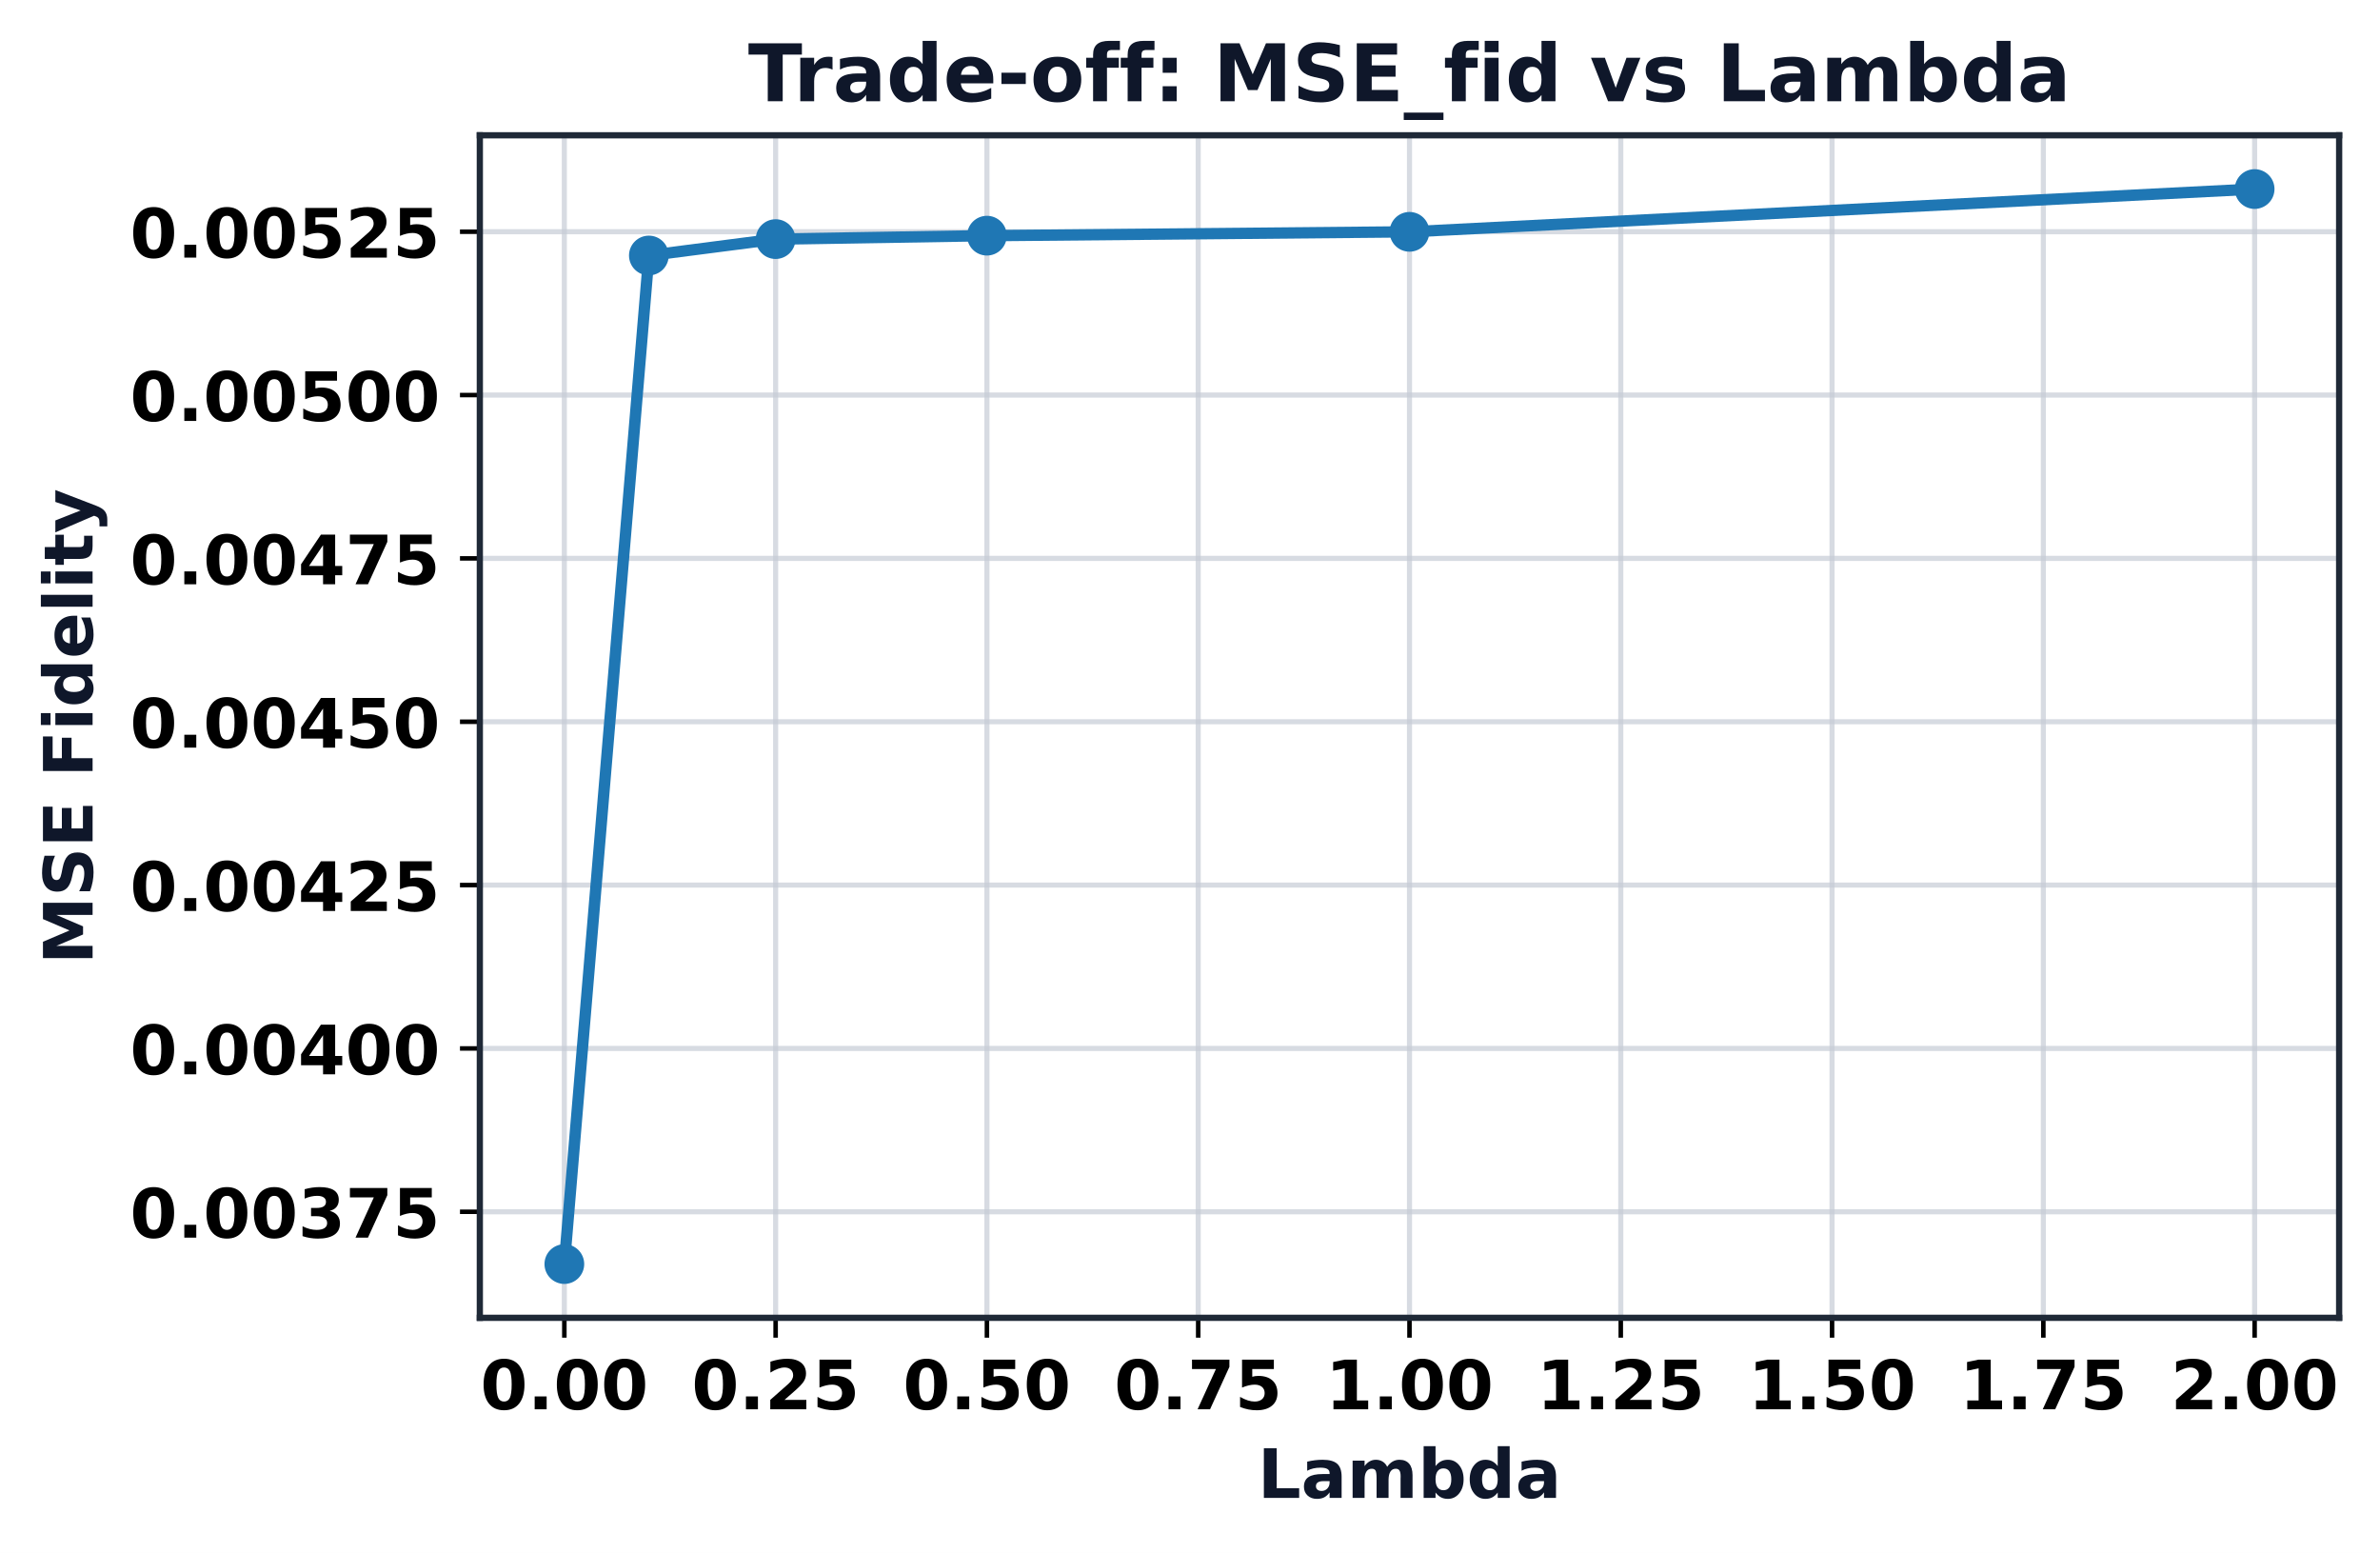
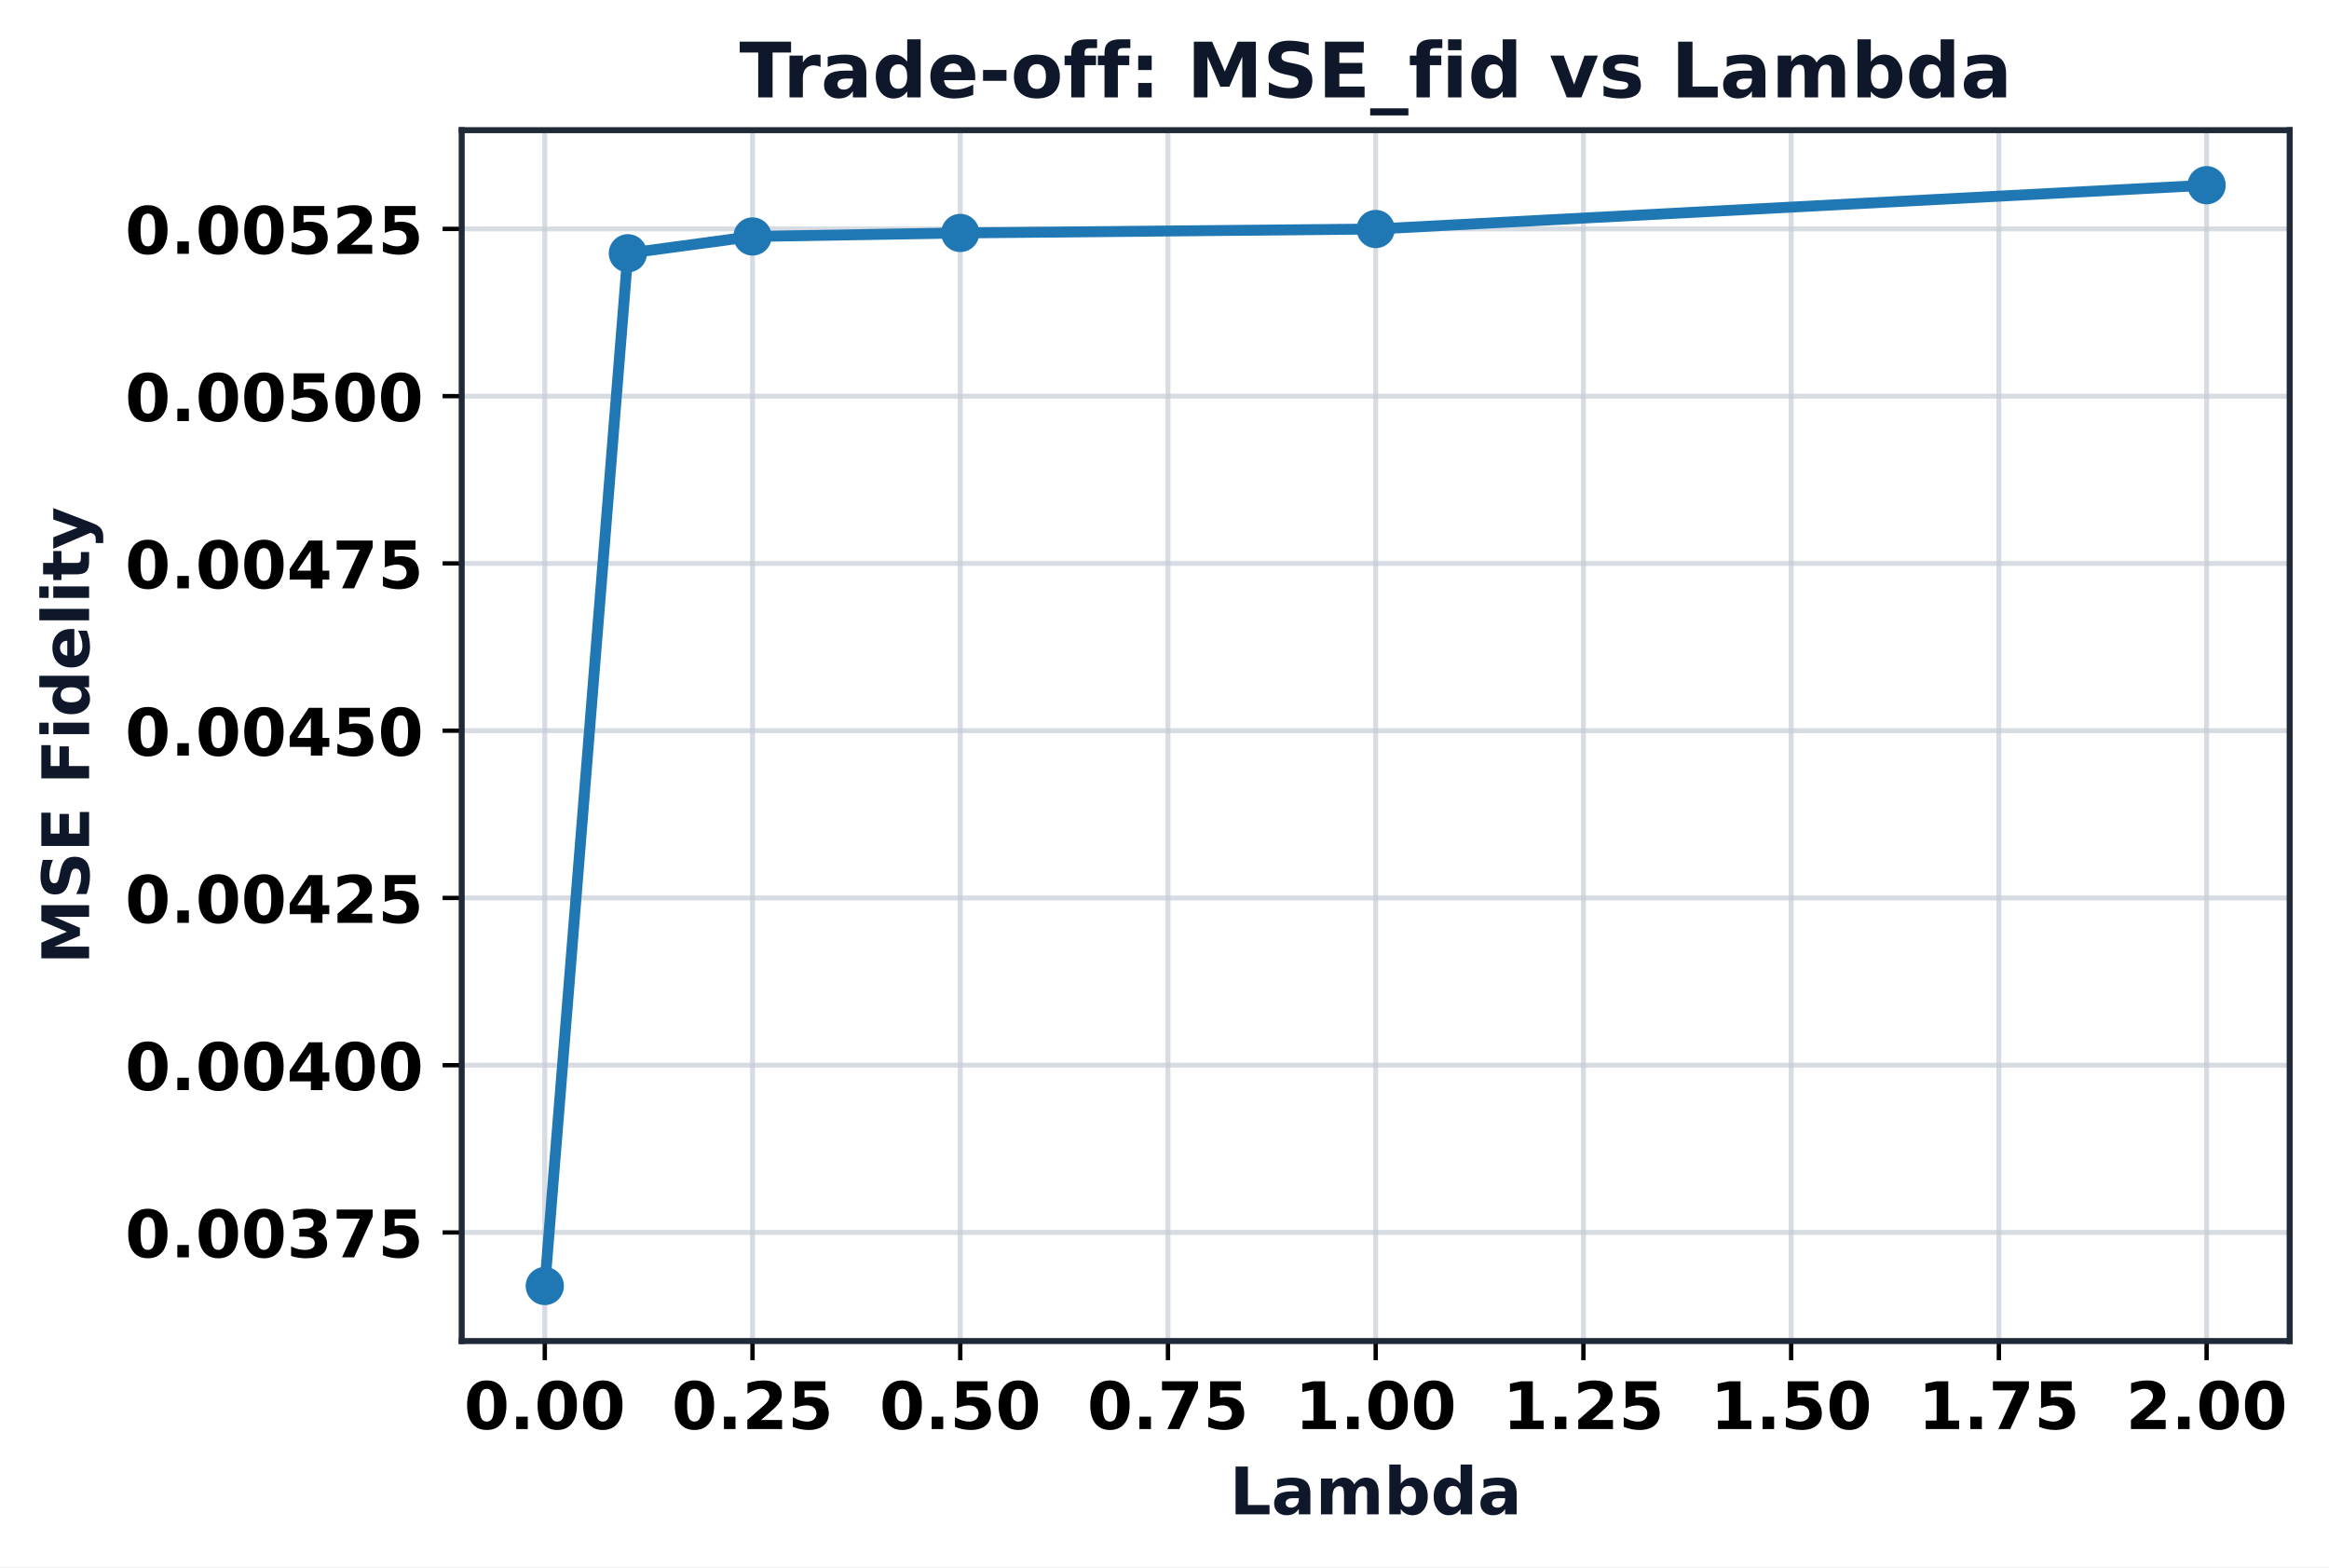
- <svg xmlns="http://www.w3.org/2000/svg" xmlns:xlink="http://www.w3.org/1999/xlink" width="419.432pt" height="273.625pt" viewBox="0 0 419.432 273.625" version="1.1">
+ <svg xmlns="http://www.w3.org/2000/svg" xmlns:xlink="http://www.w3.org/1999/xlink" width="426.562pt" height="287.025pt" viewBox="0 0 426.562 287.025" version="1.1">
  <defs>
    <style type="text/css">*{stroke-linejoin: round; stroke-linecap: butt}</style>
  </defs>
  <g id="figure_1">
    <g id="patch_1">
-       <path d="M 0 273.625  L 419.432 273.625  L 419.432 0  L 0 0  z " style="fill: #ffffff" />
+       <path d="M 0 287.025  L 426.562 287.025  L 426.562 0  L 0 0  z " style="fill: #ffffff" />
    </g>
    <g id="axes_1">
      <g id="patch_2">
-         <path d="M 84.562 232.198  L 412.232 232.198  L 412.232 23.838  L 84.562 23.838  z " style="fill: #ffffff" />
+         <path d="M 84.562 245.598  L 419.362 245.598  L 419.362 23.838  L 84.562 23.838  z " style="fill: #ffffff" />
      </g>
      <g id="matplotlib.axis_1">
        <g id="xtick_1">
          <g id="line2d_1">
-             <path d="M 99.456 232.198  L 99.456 23.838  " clip-path="url(#p2c8219379b)" style="fill: none; stroke: #c7ccd6; stroke-opacity: 0.7; stroke-width: 0.9; stroke-linecap: square" />
+             <path d="M 99.78 245.598  L 99.78 23.838  " clip-path="url(#p4b51db85ae)" style="fill: none; stroke: #c7ccd6; stroke-opacity: 0.7; stroke-width: 0.9; stroke-linecap: square" />
          </g>
          <g id="line2d_2">
            <defs>
-               <path id="m498dcabd53" d="M 0 0  L 0 3.5  " style="stroke: #000000; stroke-width: 0.8" />
+               <path id="m87df1911d0" d="M 0 0  L 0 3.5  " style="stroke: #000000; stroke-width: 0.8" />
            </defs>
            <g>
-               <use xlink:href="#m498dcabd53" x="99.456" y="232.198" style="stroke: #000000; stroke-width: 0.8" />
+               <use xlink:href="#m87df1911d0" x="99.78" y="245.598" style="stroke: #000000; stroke-width: 0.8" />
            </g>
          </g>
          <g id="text_1">
-             <g transform="translate(84.65284 248.3159) scale(0.12 -0.12)">
+             <g transform="translate(84.97693 261.7159) scale(0.12 -0.12)">
              <defs>
                <path id="DejaVuSans-Bold-30" d="M 2944 2338  Q 2944 3213 2780 3570  Q 2616 3928 2228 3928  Q 1841 3928 1675 3570  Q 1509 3213 1509 2338  Q 1509 1453 1675 1090  Q 1841 728 2228 728  Q 2613 728 2778 1090  Q 2944 1453 2944 2338  z M 4147 2328  Q 4147 1169 3647 539  Q 3147 -91 2228 -91  Q 1306 -91 806 539  Q 306 1169 306 2328  Q 306 3491 806 4120  Q 1306 4750 2228 4750  Q 3147 4750 3647 4120  Q 4147 3491 4147 2328  z " transform="scale(0.015625)" />
                <path id="DejaVuSans-Bold-2e" d="M 653 1209  L 1778 1209  L 1778 0  L 653 0  L 653 1209  z " transform="scale(0.015625)" />
              </defs>
              <use xlink:href="#DejaVuSans-Bold-30" />
              <use xlink:href="#DejaVuSans-Bold-2e" transform="translate(69.58008 0)" />
              <use xlink:href="#DejaVuSans-Bold-30" transform="translate(107.5684 0)" />
              <use xlink:href="#DejaVuSans-Bold-30" transform="translate(177.1484 0)" />
            </g>
          </g>
        </g>
        <g id="xtick_2">
          <g id="line2d_3">
-             <path d="M 136.691 232.198  L 136.691 23.838  " clip-path="url(#p2c8219379b)" style="fill: none; stroke: #c7ccd6; stroke-opacity: 0.7; stroke-width: 0.9; stroke-linecap: square" />
+             <path d="M 137.826 245.598  L 137.826 23.838  " clip-path="url(#p4b51db85ae)" style="fill: none; stroke: #c7ccd6; stroke-opacity: 0.7; stroke-width: 0.9; stroke-linecap: square" />
          </g>
          <g id="line2d_4">
            <g>
-               <use xlink:href="#m498dcabd53" x="136.691" y="232.198" style="stroke: #000000; stroke-width: 0.8" />
+               <use xlink:href="#m87df1911d0" x="137.826" y="245.598" style="stroke: #000000; stroke-width: 0.8" />
            </g>
          </g>
          <g id="text_2">
-             <g transform="translate(121.8881 248.3159) scale(0.12 -0.12)">
+             <g transform="translate(123.0224 261.7159) scale(0.12 -0.12)">
              <defs>
                <path id="DejaVuSans-Bold-32" d="M 1844 884  L 3897 884  L 3897 0  L 506 0  L 506 884  L 2209 2388  Q 2438 2594 2547 2791  Q 2656 2988 2656 3200  Q 2656 3528 2436 3728  Q 2216 3928 1850 3928  Q 1569 3928 1234 3808  Q 900 3688 519 3450  L 519 4475  Q 925 4609 1322 4679  Q 1719 4750 2100 4750  Q 2938 4750 3402 4381  Q 3866 4013 3866 3353  Q 3866 2972 3669 2642  Q 3472 2313 2841 1759  L 1844 884  z " transform="scale(0.015625)" />
                <path id="DejaVuSans-Bold-35" d="M 678 4666  L 3669 4666  L 3669 3781  L 1638 3781  L 1638 3059  Q 1775 3097 1914 3117  Q 2053 3138 2203 3138  Q 3056 3138 3531 2711  Q 4006 2284 4006 1522  Q 4006 766 3489 337  Q 2972 -91 2053 -91  Q 1656 -91 1267 -14  Q 878 63 494 219  L 494 1166  Q 875 947 1217 837  Q 1559 728 1863 728  Q 2300 728 2551 942  Q 2803 1156 2803 1522  Q 2803 1891 2551 2103  Q 2300 2316 1863 2316  Q 1603 2316 1309 2248  Q 1016 2181 678 2041  L 678 4666  z " transform="scale(0.015625)" />
              </defs>
              <use xlink:href="#DejaVuSans-Bold-30" />
              <use xlink:href="#DejaVuSans-Bold-2e" transform="translate(69.58008 0)" />
              <use xlink:href="#DejaVuSans-Bold-32" transform="translate(107.5684 0)" />
              <use xlink:href="#DejaVuSans-Bold-35" transform="translate(177.1484 0)" />
            </g>
          </g>
        </g>
        <g id="xtick_3">
          <g id="line2d_5">
-             <path d="M 173.926 232.198  L 173.926 23.838  " clip-path="url(#p2c8219379b)" style="fill: none; stroke: #c7ccd6; stroke-opacity: 0.7; stroke-width: 0.9; stroke-linecap: square" />
+             <path d="M 175.871 245.598  L 175.871 23.838  " clip-path="url(#p4b51db85ae)" style="fill: none; stroke: #c7ccd6; stroke-opacity: 0.7; stroke-width: 0.9; stroke-linecap: square" />
          </g>
          <g id="line2d_6">
            <g>
-               <use xlink:href="#m498dcabd53" x="173.926" y="232.198" style="stroke: #000000; stroke-width: 0.8" />
+               <use xlink:href="#m87df1911d0" x="175.871" y="245.598" style="stroke: #000000; stroke-width: 0.8" />
            </g>
          </g>
          <g id="text_3">
-             <g transform="translate(159.1233 248.3159) scale(0.12 -0.12)">
+             <g transform="translate(161.0678 261.7159) scale(0.12 -0.12)">
              <use xlink:href="#DejaVuSans-Bold-30" />
              <use xlink:href="#DejaVuSans-Bold-2e" transform="translate(69.58008 0)" />
              <use xlink:href="#DejaVuSans-Bold-35" transform="translate(107.5684 0)" />
              <use xlink:href="#DejaVuSans-Bold-30" transform="translate(177.1484 0)" />
            </g>
          </g>
        </g>
        <g id="xtick_4">
          <g id="line2d_7">
-             <path d="M 211.162 232.198  L 211.162 23.838  " clip-path="url(#p2c8219379b)" style="fill: none; stroke: #c7ccd6; stroke-opacity: 0.7; stroke-width: 0.9; stroke-linecap: square" />
+             <path d="M 213.916 245.598  L 213.916 23.838  " clip-path="url(#p4b51db85ae)" style="fill: none; stroke: #c7ccd6; stroke-opacity: 0.7; stroke-width: 0.9; stroke-linecap: square" />
          </g>
          <g id="line2d_8">
            <g>
-               <use xlink:href="#m498dcabd53" x="211.162" y="232.198" style="stroke: #000000; stroke-width: 0.8" />
+               <use xlink:href="#m87df1911d0" x="213.916" y="245.598" style="stroke: #000000; stroke-width: 0.8" />
            </g>
          </g>
          <g id="text_4">
-             <g transform="translate(196.3585 248.3159) scale(0.12 -0.12)">
+             <g transform="translate(199.1133 261.7159) scale(0.12 -0.12)">
              <defs>
                <path id="DejaVuSans-Bold-37" d="M 428 4666  L 3944 4666  L 3944 3988  L 2125 0  L 953 0  L 2675 3781  L 428 3781  L 428 4666  z " transform="scale(0.015625)" />
              </defs>
              <use xlink:href="#DejaVuSans-Bold-30" />
              <use xlink:href="#DejaVuSans-Bold-2e" transform="translate(69.58008 0)" />
              <use xlink:href="#DejaVuSans-Bold-37" transform="translate(107.5684 0)" />
              <use xlink:href="#DejaVuSans-Bold-35" transform="translate(177.1484 0)" />
            </g>
          </g>
        </g>
        <g id="xtick_5">
          <g id="line2d_9">
-             <path d="M 248.397 232.198  L 248.397 23.838  " clip-path="url(#p2c8219379b)" style="fill: none; stroke: #c7ccd6; stroke-opacity: 0.7; stroke-width: 0.9; stroke-linecap: square" />
+             <path d="M 251.962 245.598  L 251.962 23.838  " clip-path="url(#p4b51db85ae)" style="fill: none; stroke: #c7ccd6; stroke-opacity: 0.7; stroke-width: 0.9; stroke-linecap: square" />
          </g>
          <g id="line2d_10">
            <g>
-               <use xlink:href="#m498dcabd53" x="248.397" y="232.198" style="stroke: #000000; stroke-width: 0.8" />
+               <use xlink:href="#m87df1911d0" x="251.962" y="245.598" style="stroke: #000000; stroke-width: 0.8" />
            </g>
          </g>
          <g id="text_5">
-             <g transform="translate(233.5938 248.3159) scale(0.12 -0.12)">
+             <g transform="translate(237.1587 261.7159) scale(0.12 -0.12)">
              <defs>
                <path id="DejaVuSans-Bold-31" d="M 750 831  L 1813 831  L 1813 3847  L 722 3622  L 722 4441  L 1806 4666  L 2950 4666  L 2950 831  L 4013 831  L 4013 0  L 750 0  L 750 831  z " transform="scale(0.015625)" />
              </defs>
              <use xlink:href="#DejaVuSans-Bold-31" />
              <use xlink:href="#DejaVuSans-Bold-2e" transform="translate(69.58008 0)" />
              <use xlink:href="#DejaVuSans-Bold-30" transform="translate(107.5684 0)" />
              <use xlink:href="#DejaVuSans-Bold-30" transform="translate(177.1484 0)" />
            </g>
          </g>
        </g>
        <g id="xtick_6">
          <g id="line2d_11">
-             <path d="M 285.632 232.198  L 285.632 23.838  " clip-path="url(#p2c8219379b)" style="fill: none; stroke: #c7ccd6; stroke-opacity: 0.7; stroke-width: 0.9; stroke-linecap: square" />
+             <path d="M 290.007 245.598  L 290.007 23.838  " clip-path="url(#p4b51db85ae)" style="fill: none; stroke: #c7ccd6; stroke-opacity: 0.7; stroke-width: 0.9; stroke-linecap: square" />
          </g>
          <g id="line2d_12">
            <g>
-               <use xlink:href="#m498dcabd53" x="285.632" y="232.198" style="stroke: #000000; stroke-width: 0.8" />
+               <use xlink:href="#m87df1911d0" x="290.007" y="245.598" style="stroke: #000000; stroke-width: 0.8" />
            </g>
          </g>
          <g id="text_6">
-             <g transform="translate(270.829 248.3159) scale(0.12 -0.12)">
+             <g transform="translate(275.2042 261.7159) scale(0.12 -0.12)">
              <use xlink:href="#DejaVuSans-Bold-31" />
              <use xlink:href="#DejaVuSans-Bold-2e" transform="translate(69.58008 0)" />
              <use xlink:href="#DejaVuSans-Bold-32" transform="translate(107.5684 0)" />
              <use xlink:href="#DejaVuSans-Bold-35" transform="translate(177.1484 0)" />
            </g>
          </g>
        </g>
        <g id="xtick_7">
          <g id="line2d_13">
-             <path d="M 322.867 232.198  L 322.867 23.838  " clip-path="url(#p2c8219379b)" style="fill: none; stroke: #c7ccd6; stroke-opacity: 0.7; stroke-width: 0.9; stroke-linecap: square" />
+             <path d="M 328.053 245.598  L 328.053 23.838  " clip-path="url(#p4b51db85ae)" style="fill: none; stroke: #c7ccd6; stroke-opacity: 0.7; stroke-width: 0.9; stroke-linecap: square" />
          </g>
          <g id="line2d_14">
            <g>
-               <use xlink:href="#m498dcabd53" x="322.867" y="232.198" style="stroke: #000000; stroke-width: 0.8" />
+               <use xlink:href="#m87df1911d0" x="328.053" y="245.598" style="stroke: #000000; stroke-width: 0.8" />
            </g>
          </g>
          <g id="text_7">
-             <g transform="translate(308.0642 248.3159) scale(0.12 -0.12)">
+             <g transform="translate(313.2497 261.7159) scale(0.12 -0.12)">
              <use xlink:href="#DejaVuSans-Bold-31" />
              <use xlink:href="#DejaVuSans-Bold-2e" transform="translate(69.58008 0)" />
              <use xlink:href="#DejaVuSans-Bold-35" transform="translate(107.5684 0)" />
              <use xlink:href="#DejaVuSans-Bold-30" transform="translate(177.1484 0)" />
            </g>
          </g>
        </g>
        <g id="xtick_8">
          <g id="line2d_15">
-             <path d="M 360.103 232.198  L 360.103 23.838  " clip-path="url(#p2c8219379b)" style="fill: none; stroke: #c7ccd6; stroke-opacity: 0.7; stroke-width: 0.9; stroke-linecap: square" />
+             <path d="M 366.098 245.598  L 366.098 23.838  " clip-path="url(#p4b51db85ae)" style="fill: none; stroke: #c7ccd6; stroke-opacity: 0.7; stroke-width: 0.9; stroke-linecap: square" />
          </g>
          <g id="line2d_16">
            <g>
-               <use xlink:href="#m498dcabd53" x="360.103" y="232.198" style="stroke: #000000; stroke-width: 0.8" />
+               <use xlink:href="#m87df1911d0" x="366.098" y="245.598" style="stroke: #000000; stroke-width: 0.8" />
            </g>
          </g>
          <g id="text_8">
-             <g transform="translate(345.2994 248.3159) scale(0.12 -0.12)">
+             <g transform="translate(351.2951 261.7159) scale(0.12 -0.12)">
              <use xlink:href="#DejaVuSans-Bold-31" />
              <use xlink:href="#DejaVuSans-Bold-2e" transform="translate(69.58008 0)" />
              <use xlink:href="#DejaVuSans-Bold-37" transform="translate(107.5684 0)" />
              <use xlink:href="#DejaVuSans-Bold-35" transform="translate(177.1484 0)" />
            </g>
          </g>
        </g>
        <g id="xtick_9">
          <g id="line2d_17">
-             <path d="M 397.338 232.198  L 397.338 23.838  " clip-path="url(#p2c8219379b)" style="fill: none; stroke: #c7ccd6; stroke-opacity: 0.7; stroke-width: 0.9; stroke-linecap: square" />
+             <path d="M 404.144 245.598  L 404.144 23.838  " clip-path="url(#p4b51db85ae)" style="fill: none; stroke: #c7ccd6; stroke-opacity: 0.7; stroke-width: 0.9; stroke-linecap: square" />
          </g>
          <g id="line2d_18">
            <g>
-               <use xlink:href="#m498dcabd53" x="397.338" y="232.198" style="stroke: #000000; stroke-width: 0.8" />
+               <use xlink:href="#m87df1911d0" x="404.144" y="245.598" style="stroke: #000000; stroke-width: 0.8" />
            </g>
          </g>
          <g id="text_9">
-             <g transform="translate(382.5347 248.3159) scale(0.12 -0.12)">
+             <g transform="translate(389.3406 261.7159) scale(0.12 -0.12)">
              <use xlink:href="#DejaVuSans-Bold-32" />
              <use xlink:href="#DejaVuSans-Bold-2e" transform="translate(69.58008 0)" />
              <use xlink:href="#DejaVuSans-Bold-30" transform="translate(107.5684 0)" />
              <use xlink:href="#DejaVuSans-Bold-30" transform="translate(177.1484 0)" />
            </g>
          </g>
        </g>
        <g id="text_10">
-           <g style="fill: #0f172a" transform="translate(221.6341 263.9297) scale(0.12 -0.12)">
+           <g style="fill: #0f172a" transform="translate(225.1991 277.3297) scale(0.12 -0.12)">
            <defs>
              <path id="DejaVuSans-Bold-4c" d="M 588 4666  L 1791 4666  L 1791 909  L 3903 909  L 3903 0  L 588 0  L 588 4666  z " transform="scale(0.015625)" />
              <path id="DejaVuSans-Bold-61" d="M 2106 1575  Q 1756 1575 1579 1456  Q 1403 1338 1403 1106  Q 1403 894 1545 773  Q 1688 653 1941 653  Q 2256 653 2472 879  Q 2688 1106 2688 1447  L 2688 1575  L 2106 1575  z M 3816 1997  L 3816 0  L 2688 0  L 2688 519  Q 2463 200 2181 54  Q 1900 -91 1497 -91  Q 953 -91 614 226  Q 275 544 275 1050  Q 275 1666 698 1953  Q 1122 2241 2028 2241  L 2688 2241  L 2688 2328  Q 2688 2594 2478 2717  Q 2269 2841 1825 2841  Q 1466 2841 1156 2769  Q 847 2697 581 2553  L 581 3406  Q 941 3494 1303 3539  Q 1666 3584 2028 3584  Q 2975 3584 3395 3211  Q 3816 2838 3816 1997  z " transform="scale(0.015625)" />
              <path id="DejaVuSans-Bold-6d" d="M 3781 2919  Q 3994 3244 4286 3414  Q 4578 3584 4928 3584  Q 5531 3584 5847 3212  Q 6163 2841 6163 2131  L 6163 0  L 5038 0  L 5038 1825  Q 5041 1866 5042 1909  Q 5044 1953 5044 2034  Q 5044 2406 4934 2573  Q 4825 2741 4581 2741  Q 4263 2741 4089 2478  Q 3916 2216 3909 1719  L 3909 0  L 2784 0  L 2784 1825  Q 2784 2406 2684 2573  Q 2584 2741 2328 2741  Q 2006 2741 1831 2477  Q 1656 2213 1656 1722  L 1656 0  L 531 0  L 531 3500  L 1656 3500  L 1656 2988  Q 1863 3284 2130 3434  Q 2397 3584 2719 3584  Q 3081 3584 3359 3409  Q 3638 3234 3781 2919  z " transform="scale(0.015625)" />
              <path id="DejaVuSans-Bold-62" d="M 2400 722  Q 2759 722 2948 984  Q 3138 1247 3138 1747  Q 3138 2247 2948 2509  Q 2759 2772 2400 2772  Q 2041 2772 1848 2508  Q 1656 2244 1656 1747  Q 1656 1250 1848 986  Q 2041 722 2400 722  z M 1656 2988  Q 1888 3294 2169 3439  Q 2450 3584 2816 3584  Q 3463 3584 3878 3070  Q 4294 2556 4294 1747  Q 4294 938 3878 423  Q 3463 -91 2816 -91  Q 2450 -91 2169 54  Q 1888 200 1656 506  L 1656 0  L 538 0  L 538 4863  L 1656 4863  L 1656 2988  z " transform="scale(0.015625)" />
              <path id="DejaVuSans-Bold-64" d="M 2919 2988  L 2919 4863  L 4044 4863  L 4044 0  L 2919 0  L 2919 506  Q 2688 197 2409 53  Q 2131 -91 1766 -91  Q 1119 -91 703 423  Q 288 938 288 1747  Q 288 2556 703 3070  Q 1119 3584 1766 3584  Q 2128 3584 2408 3439  Q 2688 3294 2919 2988  z M 2181 722  Q 2541 722 2730 984  Q 2919 1247 2919 1747  Q 2919 2247 2730 2509  Q 2541 2772 2181 2772  Q 1825 2772 1636 2509  Q 1447 2247 1447 1747  Q 1447 1247 1636 984  Q 1825 722 2181 722  z " transform="scale(0.015625)" />
            </defs>
            <use xlink:href="#DejaVuSans-Bold-4c" />
            <use xlink:href="#DejaVuSans-Bold-61" transform="translate(63.7207 0)" />
            <use xlink:href="#DejaVuSans-Bold-6d" transform="translate(131.2012 0)" />
            <use xlink:href="#DejaVuSans-Bold-62" transform="translate(235.4004 0)" />
            <use xlink:href="#DejaVuSans-Bold-64" transform="translate(306.9824 0)" />
            <use xlink:href="#DejaVuSans-Bold-61" transform="translate(378.5645 0)" />
          </g>
        </g>
      </g>
      <g id="matplotlib.axis_2">
        <g id="ytick_1">
          <g id="line2d_19">
-             <path d="M 84.562 213.512  L 412.232 213.512  " clip-path="url(#p2c8219379b)" style="fill: none; stroke: #c7ccd6; stroke-opacity: 0.7; stroke-width: 0.9; stroke-linecap: square" />
+             <path d="M 84.562 225.71  L 419.362 225.71  " clip-path="url(#p4b51db85ae)" style="fill: none; stroke: #c7ccd6; stroke-opacity: 0.7; stroke-width: 0.9; stroke-linecap: square" />
          </g>
          <g id="line2d_20">
            <defs>
-               <path id="md1aefe0d89" d="M 0 0  L -3.5 0  " style="stroke: #000000; stroke-width: 0.8" />
+               <path id="me443aa9f15" d="M 0 0  L -3.5 0  " style="stroke: #000000; stroke-width: 0.8" />
            </defs>
            <g>
-               <use xlink:href="#md1aefe0d89" x="84.562" y="213.512" style="stroke: #000000; stroke-width: 0.8" />
+               <use xlink:href="#me443aa9f15" x="84.562" y="225.71" style="stroke: #000000; stroke-width: 0.8" />
            </g>
          </g>
          <g id="text_11">
-             <g transform="translate(22.9075 218.0711) scale(0.12 -0.12)">
+             <g transform="translate(22.9075 230.2694) scale(0.12 -0.12)">
              <defs>
                <path id="DejaVuSans-Bold-33" d="M 2981 2516  Q 3453 2394 3698 2092  Q 3944 1791 3944 1325  Q 3944 631 3412 270  Q 2881 -91 1863 -91  Q 1503 -91 1142 -33  Q 781 25 428 141  L 428 1069  Q 766 900 1098 814  Q 1431 728 1753 728  Q 2231 728 2486 893  Q 2741 1059 2741 1369  Q 2741 1688 2480 1852  Q 2219 2016 1709 2016  L 1228 2016  L 1228 2791  L 1734 2791  Q 2188 2791 2409 2933  Q 2631 3075 2631 3366  Q 2631 3634 2415 3781  Q 2200 3928 1806 3928  Q 1516 3928 1219 3862  Q 922 3797 628 3669  L 628 4550  Q 984 4650 1334 4700  Q 1684 4750 2022 4750  Q 2931 4750 3382 4451  Q 3834 4153 3834 3553  Q 3834 3144 3618 2883  Q 3403 2622 2981 2516  z " transform="scale(0.015625)" />
              </defs>
              <use xlink:href="#DejaVuSans-Bold-30" />
              <use xlink:href="#DejaVuSans-Bold-2e" transform="translate(69.58008 0)" />
              <use xlink:href="#DejaVuSans-Bold-30" transform="translate(107.5684 0)" />
              <use xlink:href="#DejaVuSans-Bold-30" transform="translate(177.1484 0)" />
              <use xlink:href="#DejaVuSans-Bold-33" transform="translate(246.7285 0)" />
              <use xlink:href="#DejaVuSans-Bold-37" transform="translate(316.3086 0)" />
              <use xlink:href="#DejaVuSans-Bold-35" transform="translate(385.8887 0)" />
            </g>
          </g>
        </g>
        <g id="ytick_2">
          <g id="line2d_21">
-             <path d="M 84.562 184.732  L 412.232 184.732  " clip-path="url(#p2c8219379b)" style="fill: none; stroke: #c7ccd6; stroke-opacity: 0.7; stroke-width: 0.9; stroke-linecap: square" />
+             <path d="M 84.562 195.079  L 419.362 195.079  " clip-path="url(#p4b51db85ae)" style="fill: none; stroke: #c7ccd6; stroke-opacity: 0.7; stroke-width: 0.9; stroke-linecap: square" />
          </g>
          <g id="line2d_22">
            <g>
-               <use xlink:href="#md1aefe0d89" x="84.562" y="184.732" style="stroke: #000000; stroke-width: 0.8" />
+               <use xlink:href="#me443aa9f15" x="84.562" y="195.079" style="stroke: #000000; stroke-width: 0.8" />
            </g>
          </g>
          <g id="text_12">
-             <g transform="translate(22.9075 189.2906) scale(0.12 -0.12)">
+             <g transform="translate(22.9075 199.638) scale(0.12 -0.12)">
              <defs>
                <path id="DejaVuSans-Bold-34" d="M 2356 3675  L 1038 1722  L 2356 1722  L 2356 3675  z M 2156 4666  L 3494 4666  L 3494 1722  L 4159 1722  L 4159 850  L 3494 850  L 3494 0  L 2356 0  L 2356 850  L 288 850  L 288 1881  L 2156 4666  z " transform="scale(0.015625)" />
              </defs>
              <use xlink:href="#DejaVuSans-Bold-30" />
              <use xlink:href="#DejaVuSans-Bold-2e" transform="translate(69.58008 0)" />
              <use xlink:href="#DejaVuSans-Bold-30" transform="translate(107.5684 0)" />
              <use xlink:href="#DejaVuSans-Bold-30" transform="translate(177.1484 0)" />
              <use xlink:href="#DejaVuSans-Bold-34" transform="translate(246.7285 0)" />
              <use xlink:href="#DejaVuSans-Bold-30" transform="translate(316.3086 0)" />
              <use xlink:href="#DejaVuSans-Bold-30" transform="translate(385.8887 0)" />
            </g>
          </g>
        </g>
        <g id="ytick_3">
          <g id="line2d_23">
-             <path d="M 84.562 155.951  L 412.232 155.951  " clip-path="url(#p2c8219379b)" style="fill: none; stroke: #c7ccd6; stroke-opacity: 0.7; stroke-width: 0.9; stroke-linecap: square" />
+             <path d="M 84.562 164.448  L 419.362 164.448  " clip-path="url(#p4b51db85ae)" style="fill: none; stroke: #c7ccd6; stroke-opacity: 0.7; stroke-width: 0.9; stroke-linecap: square" />
          </g>
          <g id="line2d_24">
            <g>
-               <use xlink:href="#md1aefe0d89" x="84.562" y="155.951" style="stroke: #000000; stroke-width: 0.8" />
+               <use xlink:href="#me443aa9f15" x="84.562" y="164.448" style="stroke: #000000; stroke-width: 0.8" />
            </g>
          </g>
          <g id="text_13">
-             <g transform="translate(22.9075 160.5101) scale(0.12 -0.12)">
+             <g transform="translate(22.9075 169.0066) scale(0.12 -0.12)">
              <use xlink:href="#DejaVuSans-Bold-30" />
              <use xlink:href="#DejaVuSans-Bold-2e" transform="translate(69.58008 0)" />
              <use xlink:href="#DejaVuSans-Bold-30" transform="translate(107.5684 0)" />
              <use xlink:href="#DejaVuSans-Bold-30" transform="translate(177.1484 0)" />
              <use xlink:href="#DejaVuSans-Bold-34" transform="translate(246.7285 0)" />
              <use xlink:href="#DejaVuSans-Bold-32" transform="translate(316.3086 0)" />
              <use xlink:href="#DejaVuSans-Bold-35" transform="translate(385.8887 0)" />
            </g>
          </g>
        </g>
        <g id="ytick_4">
          <g id="line2d_25">
-             <path d="M 84.562 127.171  L 412.232 127.171  " clip-path="url(#p2c8219379b)" style="fill: none; stroke: #c7ccd6; stroke-opacity: 0.7; stroke-width: 0.9; stroke-linecap: square" />
+             <path d="M 84.562 133.816  L 419.362 133.816  " clip-path="url(#p4b51db85ae)" style="fill: none; stroke: #c7ccd6; stroke-opacity: 0.7; stroke-width: 0.9; stroke-linecap: square" />
          </g>
          <g id="line2d_26">
            <g>
-               <use xlink:href="#md1aefe0d89" x="84.562" y="127.171" style="stroke: #000000; stroke-width: 0.8" />
+               <use xlink:href="#me443aa9f15" x="84.562" y="133.816" style="stroke: #000000; stroke-width: 0.8" />
            </g>
          </g>
          <g id="text_14">
-             <g transform="translate(22.9075 131.7297) scale(0.12 -0.12)">
+             <g transform="translate(22.9075 138.3752) scale(0.12 -0.12)">
              <use xlink:href="#DejaVuSans-Bold-30" />
              <use xlink:href="#DejaVuSans-Bold-2e" transform="translate(69.58008 0)" />
              <use xlink:href="#DejaVuSans-Bold-30" transform="translate(107.5684 0)" />
              <use xlink:href="#DejaVuSans-Bold-30" transform="translate(177.1484 0)" />
              <use xlink:href="#DejaVuSans-Bold-34" transform="translate(246.7285 0)" />
              <use xlink:href="#DejaVuSans-Bold-35" transform="translate(316.3086 0)" />
              <use xlink:href="#DejaVuSans-Bold-30" transform="translate(385.8887 0)" />
            </g>
          </g>
        </g>
        <g id="ytick_5">
          <g id="line2d_27">
-             <path d="M 84.562 98.39  L 412.232 98.39  " clip-path="url(#p2c8219379b)" style="fill: none; stroke: #c7ccd6; stroke-opacity: 0.7; stroke-width: 0.9; stroke-linecap: square" />
+             <path d="M 84.562 103.185  L 419.362 103.185  " clip-path="url(#p4b51db85ae)" style="fill: none; stroke: #c7ccd6; stroke-opacity: 0.7; stroke-width: 0.9; stroke-linecap: square" />
          </g>
          <g id="line2d_28">
            <g>
-               <use xlink:href="#md1aefe0d89" x="84.562" y="98.39" style="stroke: #000000; stroke-width: 0.8" />
+               <use xlink:href="#me443aa9f15" x="84.562" y="103.185" style="stroke: #000000; stroke-width: 0.8" />
            </g>
          </g>
          <g id="text_15">
-             <g transform="translate(22.9075 102.9492) scale(0.12 -0.12)">
+             <g transform="translate(22.9075 107.7438) scale(0.12 -0.12)">
              <use xlink:href="#DejaVuSans-Bold-30" />
              <use xlink:href="#DejaVuSans-Bold-2e" transform="translate(69.58008 0)" />
              <use xlink:href="#DejaVuSans-Bold-30" transform="translate(107.5684 0)" />
              <use xlink:href="#DejaVuSans-Bold-30" transform="translate(177.1484 0)" />
              <use xlink:href="#DejaVuSans-Bold-34" transform="translate(246.7285 0)" />
              <use xlink:href="#DejaVuSans-Bold-37" transform="translate(316.3086 0)" />
              <use xlink:href="#DejaVuSans-Bold-35" transform="translate(385.8887 0)" />
            </g>
          </g>
        </g>
        <g id="ytick_6">
          <g id="line2d_29">
-             <path d="M 84.562 69.61  L 412.232 69.61  " clip-path="url(#p2c8219379b)" style="fill: none; stroke: #c7ccd6; stroke-opacity: 0.7; stroke-width: 0.9; stroke-linecap: square" />
+             <path d="M 84.562 72.553  L 419.362 72.553  " clip-path="url(#p4b51db85ae)" style="fill: none; stroke: #c7ccd6; stroke-opacity: 0.7; stroke-width: 0.9; stroke-linecap: square" />
          </g>
          <g id="line2d_30">
            <g>
-               <use xlink:href="#md1aefe0d89" x="84.562" y="69.61" style="stroke: #000000; stroke-width: 0.8" />
+               <use xlink:href="#me443aa9f15" x="84.562" y="72.553" style="stroke: #000000; stroke-width: 0.8" />
            </g>
          </g>
          <g id="text_16">
-             <g transform="translate(22.9075 74.16872) scale(0.12 -0.12)">
+             <g transform="translate(22.9075 77.11239) scale(0.12 -0.12)">
              <use xlink:href="#DejaVuSans-Bold-30" />
              <use xlink:href="#DejaVuSans-Bold-2e" transform="translate(69.58008 0)" />
              <use xlink:href="#DejaVuSans-Bold-30" transform="translate(107.5684 0)" />
              <use xlink:href="#DejaVuSans-Bold-30" transform="translate(177.1484 0)" />
              <use xlink:href="#DejaVuSans-Bold-35" transform="translate(246.7285 0)" />
              <use xlink:href="#DejaVuSans-Bold-30" transform="translate(316.3086 0)" />
              <use xlink:href="#DejaVuSans-Bold-30" transform="translate(385.8887 0)" />
            </g>
          </g>
        </g>
        <g id="ytick_7">
          <g id="line2d_31">
-             <path d="M 84.562 40.829  L 412.232 40.829  " clip-path="url(#p2c8219379b)" style="fill: none; stroke: #c7ccd6; stroke-opacity: 0.7; stroke-width: 0.9; stroke-linecap: square" />
+             <path d="M 84.562 41.922  L 419.362 41.922  " clip-path="url(#p4b51db85ae)" style="fill: none; stroke: #c7ccd6; stroke-opacity: 0.7; stroke-width: 0.9; stroke-linecap: square" />
          </g>
          <g id="line2d_32">
            <g>
-               <use xlink:href="#md1aefe0d89" x="84.562" y="40.829" style="stroke: #000000; stroke-width: 0.8" />
+               <use xlink:href="#me443aa9f15" x="84.562" y="41.922" style="stroke: #000000; stroke-width: 0.8" />
            </g>
          </g>
          <g id="text_17">
-             <g transform="translate(22.9075 45.38824) scale(0.12 -0.12)">
+             <g transform="translate(22.9075 46.48099) scale(0.12 -0.12)">
              <use xlink:href="#DejaVuSans-Bold-30" />
              <use xlink:href="#DejaVuSans-Bold-2e" transform="translate(69.58008 0)" />
              <use xlink:href="#DejaVuSans-Bold-30" transform="translate(107.5684 0)" />
              <use xlink:href="#DejaVuSans-Bold-30" transform="translate(177.1484 0)" />
              <use xlink:href="#DejaVuSans-Bold-35" transform="translate(246.7285 0)" />
              <use xlink:href="#DejaVuSans-Bold-32" transform="translate(316.3086 0)" />
              <use xlink:href="#DejaVuSans-Bold-35" transform="translate(385.8887 0)" />
            </g>
          </g>
        </g>
        <g id="text_18">
-           <g style="fill: #0f172a" transform="translate(16.31812 169.91) rotate(-90) scale(0.12 -0.12)">
+           <g style="fill: #0f172a" transform="translate(16.31812 176.61) rotate(-90) scale(0.12 -0.12)">
            <defs>
              <path id="DejaVuSans-Bold-4d" d="M 588 4666  L 2119 4666  L 3181 2169  L 4250 4666  L 5778 4666  L 5778 0  L 4641 0  L 4641 3413  L 3566 897  L 2803 897  L 1728 3413  L 1728 0  L 588 0  L 588 4666  z " transform="scale(0.015625)" />
              <path id="DejaVuSans-Bold-53" d="M 3834 4519  L 3834 3531  Q 3450 3703 3084 3790  Q 2719 3878 2394 3878  Q 1963 3878 1756 3759  Q 1550 3641 1550 3391  Q 1550 3203 1689 3098  Q 1828 2994 2194 2919  L 2706 2816  Q 3484 2659 3812 2340  Q 4141 2022 4141 1434  Q 4141 663 3683 286  Q 3225 -91 2284 -91  Q 1841 -91 1394 -6  Q 947 78 500 244  L 500 1259  Q 947 1022 1364 901  Q 1781 781 2169 781  Q 2563 781 2772 912  Q 2981 1044 2981 1288  Q 2981 1506 2839 1625  Q 2697 1744 2272 1838  L 1806 1941  Q 1106 2091 782 2419  Q 459 2747 459 3303  Q 459 4000 909 4375  Q 1359 4750 2203 4750  Q 2588 4750 2994 4692  Q 3400 4634 3834 4519  z " transform="scale(0.015625)" />
              <path id="DejaVuSans-Bold-45" d="M 588 4666  L 3834 4666  L 3834 3756  L 1791 3756  L 1791 2888  L 3713 2888  L 3713 1978  L 1791 1978  L 1791 909  L 3903 909  L 3903 0  L 588 0  L 588 4666  z " transform="scale(0.015625)" />
              <path id="DejaVuSans-Bold-20" transform="scale(0.015625)" />
              <path id="DejaVuSans-Bold-46" d="M 588 4666  L 3834 4666  L 3834 3756  L 1791 3756  L 1791 2888  L 3713 2888  L 3713 1978  L 1791 1978  L 1791 0  L 588 0  L 588 4666  z " transform="scale(0.015625)" />
              <path id="DejaVuSans-Bold-69" d="M 538 3500  L 1656 3500  L 1656 0  L 538 0  L 538 3500  z M 538 4863  L 1656 4863  L 1656 3950  L 538 3950  L 538 4863  z " transform="scale(0.015625)" />
              <path id="DejaVuSans-Bold-65" d="M 4031 1759  L 4031 1441  L 1416 1441  Q 1456 1047 1700 850  Q 1944 653 2381 653  Q 2734 653 3104 758  Q 3475 863 3866 1075  L 3866 213  Q 3469 63 3072 -14  Q 2675 -91 2278 -91  Q 1328 -91 801 392  Q 275 875 275 1747  Q 275 2603 792 3093  Q 1309 3584 2216 3584  Q 3041 3584 3536 3087  Q 4031 2591 4031 1759  z M 2881 2131  Q 2881 2450 2695 2645  Q 2509 2841 2209 2841  Q 1884 2841 1681 2658  Q 1478 2475 1428 2131  L 2881 2131  z " transform="scale(0.015625)" />
              <path id="DejaVuSans-Bold-6c" d="M 538 4863  L 1656 4863  L 1656 0  L 538 0  L 538 4863  z " transform="scale(0.015625)" />
              <path id="DejaVuSans-Bold-74" d="M 1759 4494  L 1759 3500  L 2913 3500  L 2913 2700  L 1759 2700  L 1759 1216  Q 1759 972 1856 886  Q 1953 800 2241 800  L 2816 800  L 2816 0  L 1856 0  Q 1194 0 917 276  Q 641 553 641 1216  L 641 2700  L 84 2700  L 84 3500  L 641 3500  L 641 4494  L 1759 4494  z " transform="scale(0.015625)" />
              <path id="DejaVuSans-Bold-79" d="M 78 3500  L 1197 3500  L 2138 1125  L 2938 3500  L 4056 3500  L 2584 -331  Q 2363 -916 2067 -1148  Q 1772 -1381 1288 -1381  L 641 -1381  L 641 -647  L 991 -647  Q 1275 -647 1404 -556  Q 1534 -466 1606 -231  L 1638 -134  L 78 3500  z " transform="scale(0.015625)" />
            </defs>
            <use xlink:href="#DejaVuSans-Bold-4d" />
            <use xlink:href="#DejaVuSans-Bold-53" transform="translate(99.51172 0)" />
            <use xlink:href="#DejaVuSans-Bold-45" transform="translate(171.5332 0)" />
            <use xlink:href="#DejaVuSans-Bold-20" transform="translate(239.8438 0)" />
            <use xlink:href="#DejaVuSans-Bold-46" transform="translate(274.6582 0)" />
            <use xlink:href="#DejaVuSans-Bold-69" transform="translate(342.9688 0)" />
            <use xlink:href="#DejaVuSans-Bold-64" transform="translate(377.2461 0)" />
            <use xlink:href="#DejaVuSans-Bold-65" transform="translate(448.8281 0)" />
            <use xlink:href="#DejaVuSans-Bold-6c" transform="translate(516.6504 0)" />
            <use xlink:href="#DejaVuSans-Bold-69" transform="translate(550.9277 0)" />
            <use xlink:href="#DejaVuSans-Bold-74" transform="translate(585.2051 0)" />
            <use xlink:href="#DejaVuSans-Bold-79" transform="translate(633.0078 0)" />
          </g>
        </g>
      </g>
      <g id="line2d_33">
-         <path d="M 99.456 222.727  L 114.35 45.019  L 136.691 42.13  L 173.926 41.525  L 248.397 40.848  L 397.338 33.309  " clip-path="url(#p2c8219379b)" style="fill: none; stroke: #1f77b4; stroke-width: 2; stroke-linecap: square" />
+         <path d="M 99.78 235.518  L 114.998 46.382  L 137.826 43.306  L 175.871 42.662  L 251.962 41.942  L 404.144 33.918  " clip-path="url(#p4b51db85ae)" style="fill: none; stroke: #1f77b4; stroke-width: 2; stroke-linecap: square" />
        <defs>
-           <path id="m8d84a89b18" d="M 0 3  C 0.796 3 1.559 2.684 2.121 2.121  C 2.684 1.559 3 0.796 3 0  C 3 -0.796 2.684 -1.559 2.121 -2.121  C 1.559 -2.684 0.796 -3 0 -3  C -0.796 -3 -1.559 -2.684 -2.121 -2.121  C -2.684 -1.559 -3 -0.796 -3 0  C -3 0.796 -2.684 1.559 -2.121 2.121  C -1.559 2.684 -0.796 3 0 3  z " style="stroke: #1f77b4" />
+           <path id="m41c7c829fd" d="M 0 3  C 0.796 3 1.559 2.684 2.121 2.121  C 2.684 1.559 3 0.796 3 0  C 3 -0.796 2.684 -1.559 2.121 -2.121  C 1.559 -2.684 0.796 -3 0 -3  C -0.796 -3 -1.559 -2.684 -2.121 -2.121  C -2.684 -1.559 -3 -0.796 -3 0  C -3 0.796 -2.684 1.559 -2.121 2.121  C -1.559 2.684 -0.796 3 0 3  z " style="stroke: #1f77b4" />
        </defs>
-         <g clip-path="url(#p2c8219379b)">
-           <use xlink:href="#m8d84a89b18" x="99.456" y="222.727" style="fill: #1f77b4; stroke: #1f77b4" />
-           <use xlink:href="#m8d84a89b18" x="114.35" y="45.019" style="fill: #1f77b4; stroke: #1f77b4" />
-           <use xlink:href="#m8d84a89b18" x="136.691" y="42.13" style="fill: #1f77b4; stroke: #1f77b4" />
-           <use xlink:href="#m8d84a89b18" x="173.926" y="41.525" style="fill: #1f77b4; stroke: #1f77b4" />
-           <use xlink:href="#m8d84a89b18" x="248.397" y="40.848" style="fill: #1f77b4; stroke: #1f77b4" />
-           <use xlink:href="#m8d84a89b18" x="397.338" y="33.309" style="fill: #1f77b4; stroke: #1f77b4" />
+         <g clip-path="url(#p4b51db85ae)">
+           <use xlink:href="#m41c7c829fd" x="99.78" y="235.518" style="fill: #1f77b4; stroke: #1f77b4" />
+           <use xlink:href="#m41c7c829fd" x="114.998" y="46.382" style="fill: #1f77b4; stroke: #1f77b4" />
+           <use xlink:href="#m41c7c829fd" x="137.826" y="43.306" style="fill: #1f77b4; stroke: #1f77b4" />
+           <use xlink:href="#m41c7c829fd" x="175.871" y="42.662" style="fill: #1f77b4; stroke: #1f77b4" />
+           <use xlink:href="#m41c7c829fd" x="251.962" y="41.942" style="fill: #1f77b4; stroke: #1f77b4" />
+           <use xlink:href="#m41c7c829fd" x="404.144" y="33.918" style="fill: #1f77b4; stroke: #1f77b4" />
        </g>
      </g>
      <g id="patch_3">
-         <path d="M 84.562 232.198  L 84.562 23.838  " style="fill: none; stroke: #1f2937; stroke-width: 1.1; stroke-linejoin: miter; stroke-linecap: square" />
+         <path d="M 84.562 245.598  L 84.562 23.838  " style="fill: none; stroke: #1f2937; stroke-width: 1.1; stroke-linejoin: miter; stroke-linecap: square" />
      </g>
      <g id="patch_4">
-         <path d="M 412.232 232.198  L 412.232 23.838  " style="fill: none; stroke: #1f2937; stroke-width: 1.1; stroke-linejoin: miter; stroke-linecap: square" />
+         <path d="M 419.362 245.598  L 419.362 23.838  " style="fill: none; stroke: #1f2937; stroke-width: 1.1; stroke-linejoin: miter; stroke-linecap: square" />
      </g>
      <g id="patch_5">
-         <path d="M 84.562 232.198  L 412.232 232.198  " style="fill: none; stroke: #1f2937; stroke-width: 1.1; stroke-linejoin: miter; stroke-linecap: square" />
+         <path d="M 84.562 245.598  L 419.362 245.598  " style="fill: none; stroke: #1f2937; stroke-width: 1.1; stroke-linejoin: miter; stroke-linecap: square" />
      </g>
      <g id="patch_6">
-         <path d="M 84.562 23.838  L 412.232 23.838  " style="fill: none; stroke: #1f2937; stroke-width: 1.1; stroke-linejoin: miter; stroke-linecap: square" />
+         <path d="M 84.562 23.838  L 419.362 23.838  " style="fill: none; stroke: #1f2937; stroke-width: 1.1; stroke-linejoin: miter; stroke-linecap: square" />
      </g>
      <g id="text_19">
-         <g style="fill: #0f172a" transform="translate(131.8469 17.83781) scale(0.14 -0.14)">
+         <g style="fill: #0f172a" transform="translate(135.4119 17.83781) scale(0.14 -0.14)">
          <defs>
            <path id="DejaVuSans-Bold-54" d="M 31 4666  L 4331 4666  L 4331 3756  L 2784 3756  L 2784 0  L 1581 0  L 1581 3756  L 31 3756  L 31 4666  z " transform="scale(0.015625)" />
            <path id="DejaVuSans-Bold-72" d="M 3138 2547  Q 2991 2616 2845 2648  Q 2700 2681 2553 2681  Q 2122 2681 1889 2404  Q 1656 2128 1656 1613  L 1656 0  L 538 0  L 538 3500  L 1656 3500  L 1656 2925  Q 1872 3269 2151 3426  Q 2431 3584 2822 3584  Q 2878 3584 2943 3579  Q 3009 3575 3134 3559  L 3138 2547  z " transform="scale(0.015625)" />
            <path id="DejaVuSans-Bold-2d" d="M 347 2297  L 2309 2297  L 2309 1388  L 347 1388  L 347 2297  z " transform="scale(0.015625)" />
            <path id="DejaVuSans-Bold-6f" d="M 2203 2784  Q 1831 2784 1636 2517  Q 1441 2250 1441 1747  Q 1441 1244 1636 976  Q 1831 709 2203 709  Q 2569 709 2762 976  Q 2956 1244 2956 1747  Q 2956 2250 2762 2517  Q 2569 2784 2203 2784  z M 2203 3584  Q 3106 3584 3614 3096  Q 4122 2609 4122 1747  Q 4122 884 3614 396  Q 3106 -91 2203 -91  Q 1297 -91 786 396  Q 275 884 275 1747  Q 275 2609 786 3096  Q 1297 3584 2203 3584  z " transform="scale(0.015625)" />
            <path id="DejaVuSans-Bold-66" d="M 2841 4863  L 2841 4128  L 2222 4128  Q 1984 4128 1890 4042  Q 1797 3956 1797 3744  L 1797 3500  L 2753 3500  L 2753 2700  L 1797 2700  L 1797 0  L 678 0  L 678 2700  L 122 2700  L 122 3500  L 678 3500  L 678 3744  Q 678 4316 997 4589  Q 1316 4863 1984 4863  L 2841 4863  z " transform="scale(0.015625)" />
            <path id="DejaVuSans-Bold-3a" d="M 716 3500  L 1844 3500  L 1844 2291  L 716 2291  L 716 3500  z M 716 1209  L 1844 1209  L 1844 0  L 716 0  L 716 1209  z " transform="scale(0.015625)" />
            <path id="DejaVuSans-Bold-5f" d="M 3200 -916  L 3200 -1509  L 0 -1509  L 0 -916  L 3200 -916  z " transform="scale(0.015625)" />
            <path id="DejaVuSans-Bold-76" d="M 97 3500  L 1216 3500  L 2088 1081  L 2956 3500  L 4078 3500  L 2700 0  L 1472 0  L 97 3500  z " transform="scale(0.015625)" />
            <path id="DejaVuSans-Bold-73" d="M 3272 3391  L 3272 2541  Q 2913 2691 2578 2766  Q 2244 2841 1947 2841  Q 1628 2841 1473 2761  Q 1319 2681 1319 2516  Q 1319 2381 1436 2309  Q 1553 2238 1856 2203  L 2053 2175  Q 2913 2066 3209 1816  Q 3506 1566 3506 1031  Q 3506 472 3093 190  Q 2681 -91 1863 -91  Q 1516 -91 1145 -36  Q 775 19 384 128  L 384 978  Q 719 816 1070 734  Q 1422 653 1784 653  Q 2113 653 2278 743  Q 2444 834 2444 1013  Q 2444 1163 2330 1236  Q 2216 1309 1875 1350  L 1678 1375  Q 931 1469 631 1722  Q 331 1975 331 2491  Q 331 3047 712 3315  Q 1094 3584 1881 3584  Q 2191 3584 2531 3537  Q 2872 3491 3272 3391  z " transform="scale(0.015625)" />
          </defs>
          <use xlink:href="#DejaVuSans-Bold-54" />
          <use xlink:href="#DejaVuSans-Bold-72" transform="translate(57.21289 0)" />
          <use xlink:href="#DejaVuSans-Bold-61" transform="translate(106.5293 0)" />
          <use xlink:href="#DejaVuSans-Bold-64" transform="translate(174.0098 0)" />
          <use xlink:href="#DejaVuSans-Bold-65" transform="translate(245.5918 0)" />
          <use xlink:href="#DejaVuSans-Bold-2d" transform="translate(313.4141 0)" />
          <use xlink:href="#DejaVuSans-Bold-6f" transform="translate(354.918 0)" />
          <use xlink:href="#DejaVuSans-Bold-66" transform="translate(423.6191 0)" />
          <use xlink:href="#DejaVuSans-Bold-66" transform="translate(467.125 0)" />
          <use xlink:href="#DejaVuSans-Bold-3a" transform="translate(510.6309 0)" />
          <use xlink:href="#DejaVuSans-Bold-20" transform="translate(550.6211 0)" />
          <use xlink:href="#DejaVuSans-Bold-4d" transform="translate(585.4355 0)" />
          <use xlink:href="#DejaVuSans-Bold-53" transform="translate(684.9473 0)" />
          <use xlink:href="#DejaVuSans-Bold-45" transform="translate(756.9688 0)" />
          <use xlink:href="#DejaVuSans-Bold-5f" transform="translate(825.2793 0)" />
          <use xlink:href="#DejaVuSans-Bold-66" transform="translate(875.2793 0)" />
          <use xlink:href="#DejaVuSans-Bold-69" transform="translate(918.7852 0)" />
          <use xlink:href="#DejaVuSans-Bold-64" transform="translate(953.0625 0)" />
          <use xlink:href="#DejaVuSans-Bold-20" transform="translate(1024.645 0)" />
          <use xlink:href="#DejaVuSans-Bold-76" transform="translate(1059.459 0)" />
          <use xlink:href="#DejaVuSans-Bold-73" transform="translate(1124.645 0)" />
          <use xlink:href="#DejaVuSans-Bold-20" transform="translate(1184.166 0)" />
          <use xlink:href="#DejaVuSans-Bold-4c" transform="translate(1218.98 0)" />
          <use xlink:href="#DejaVuSans-Bold-61" transform="translate(1282.701 0)" />
          <use xlink:href="#DejaVuSans-Bold-6d" transform="translate(1350.182 0)" />
          <use xlink:href="#DejaVuSans-Bold-62" transform="translate(1454.381 0)" />
          <use xlink:href="#DejaVuSans-Bold-64" transform="translate(1525.963 0)" />
          <use xlink:href="#DejaVuSans-Bold-61" transform="translate(1597.545 0)" />
        </g>
      </g>
    </g>
  </g>
  <defs>
-     <clipPath id="p2c8219379b">
-       <rect x="84.562" y="23.838" width="327.67" height="208.36" />
+     <clipPath id="p4b51db85ae">
+       <rect x="84.562" y="23.838" width="334.8" height="221.76" />
    </clipPath>
  </defs>
</svg>
